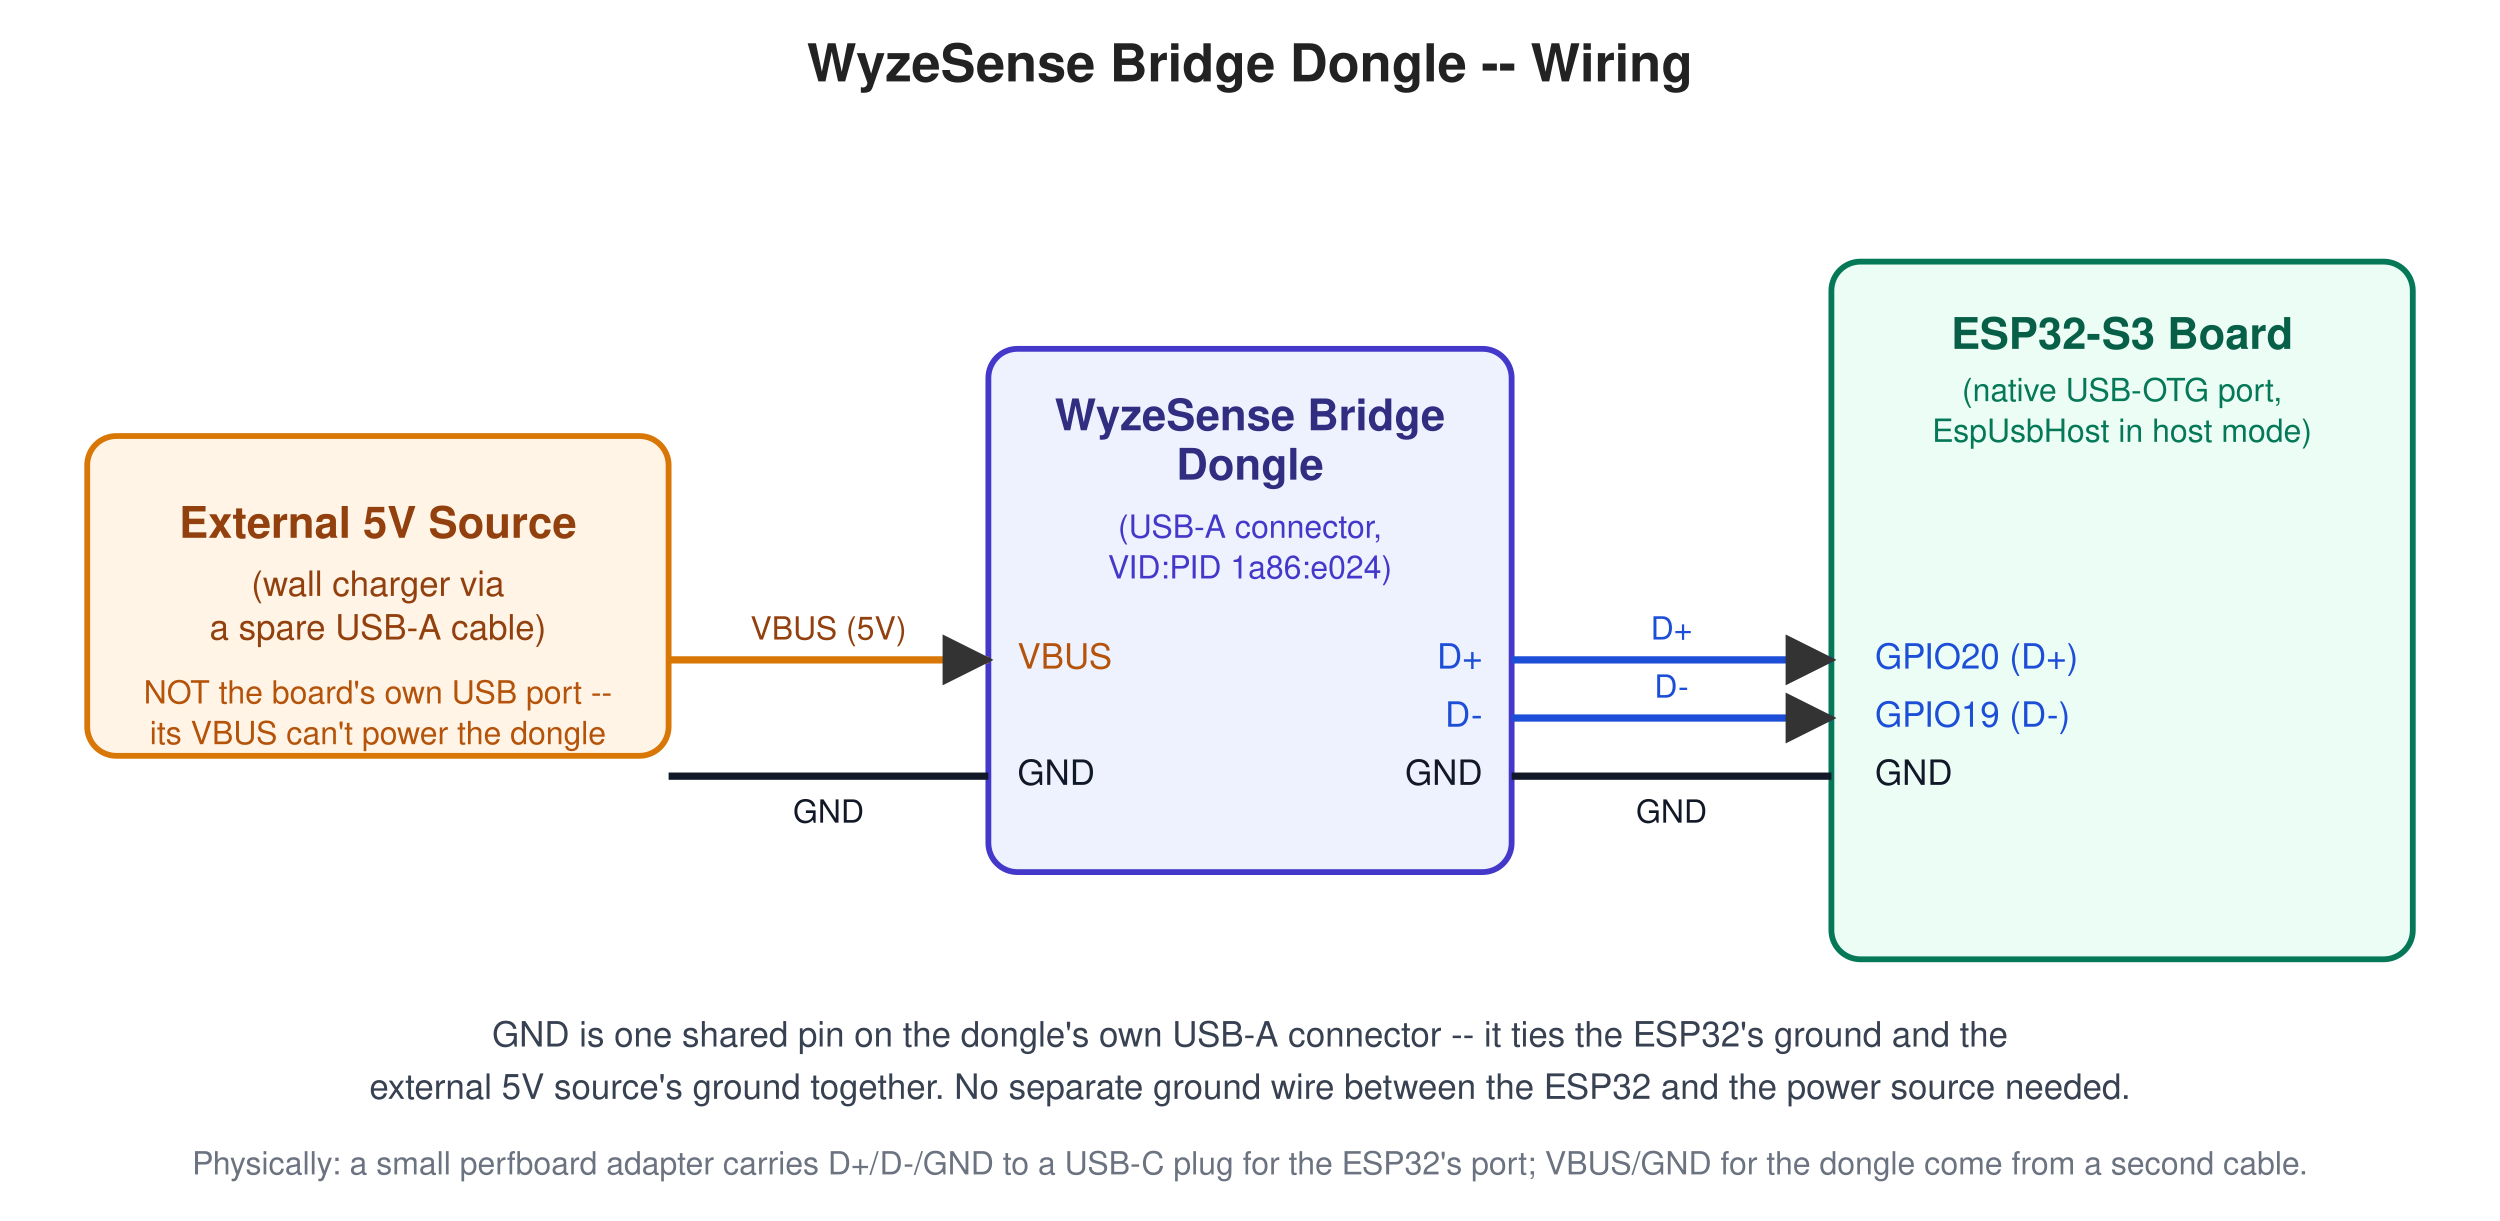
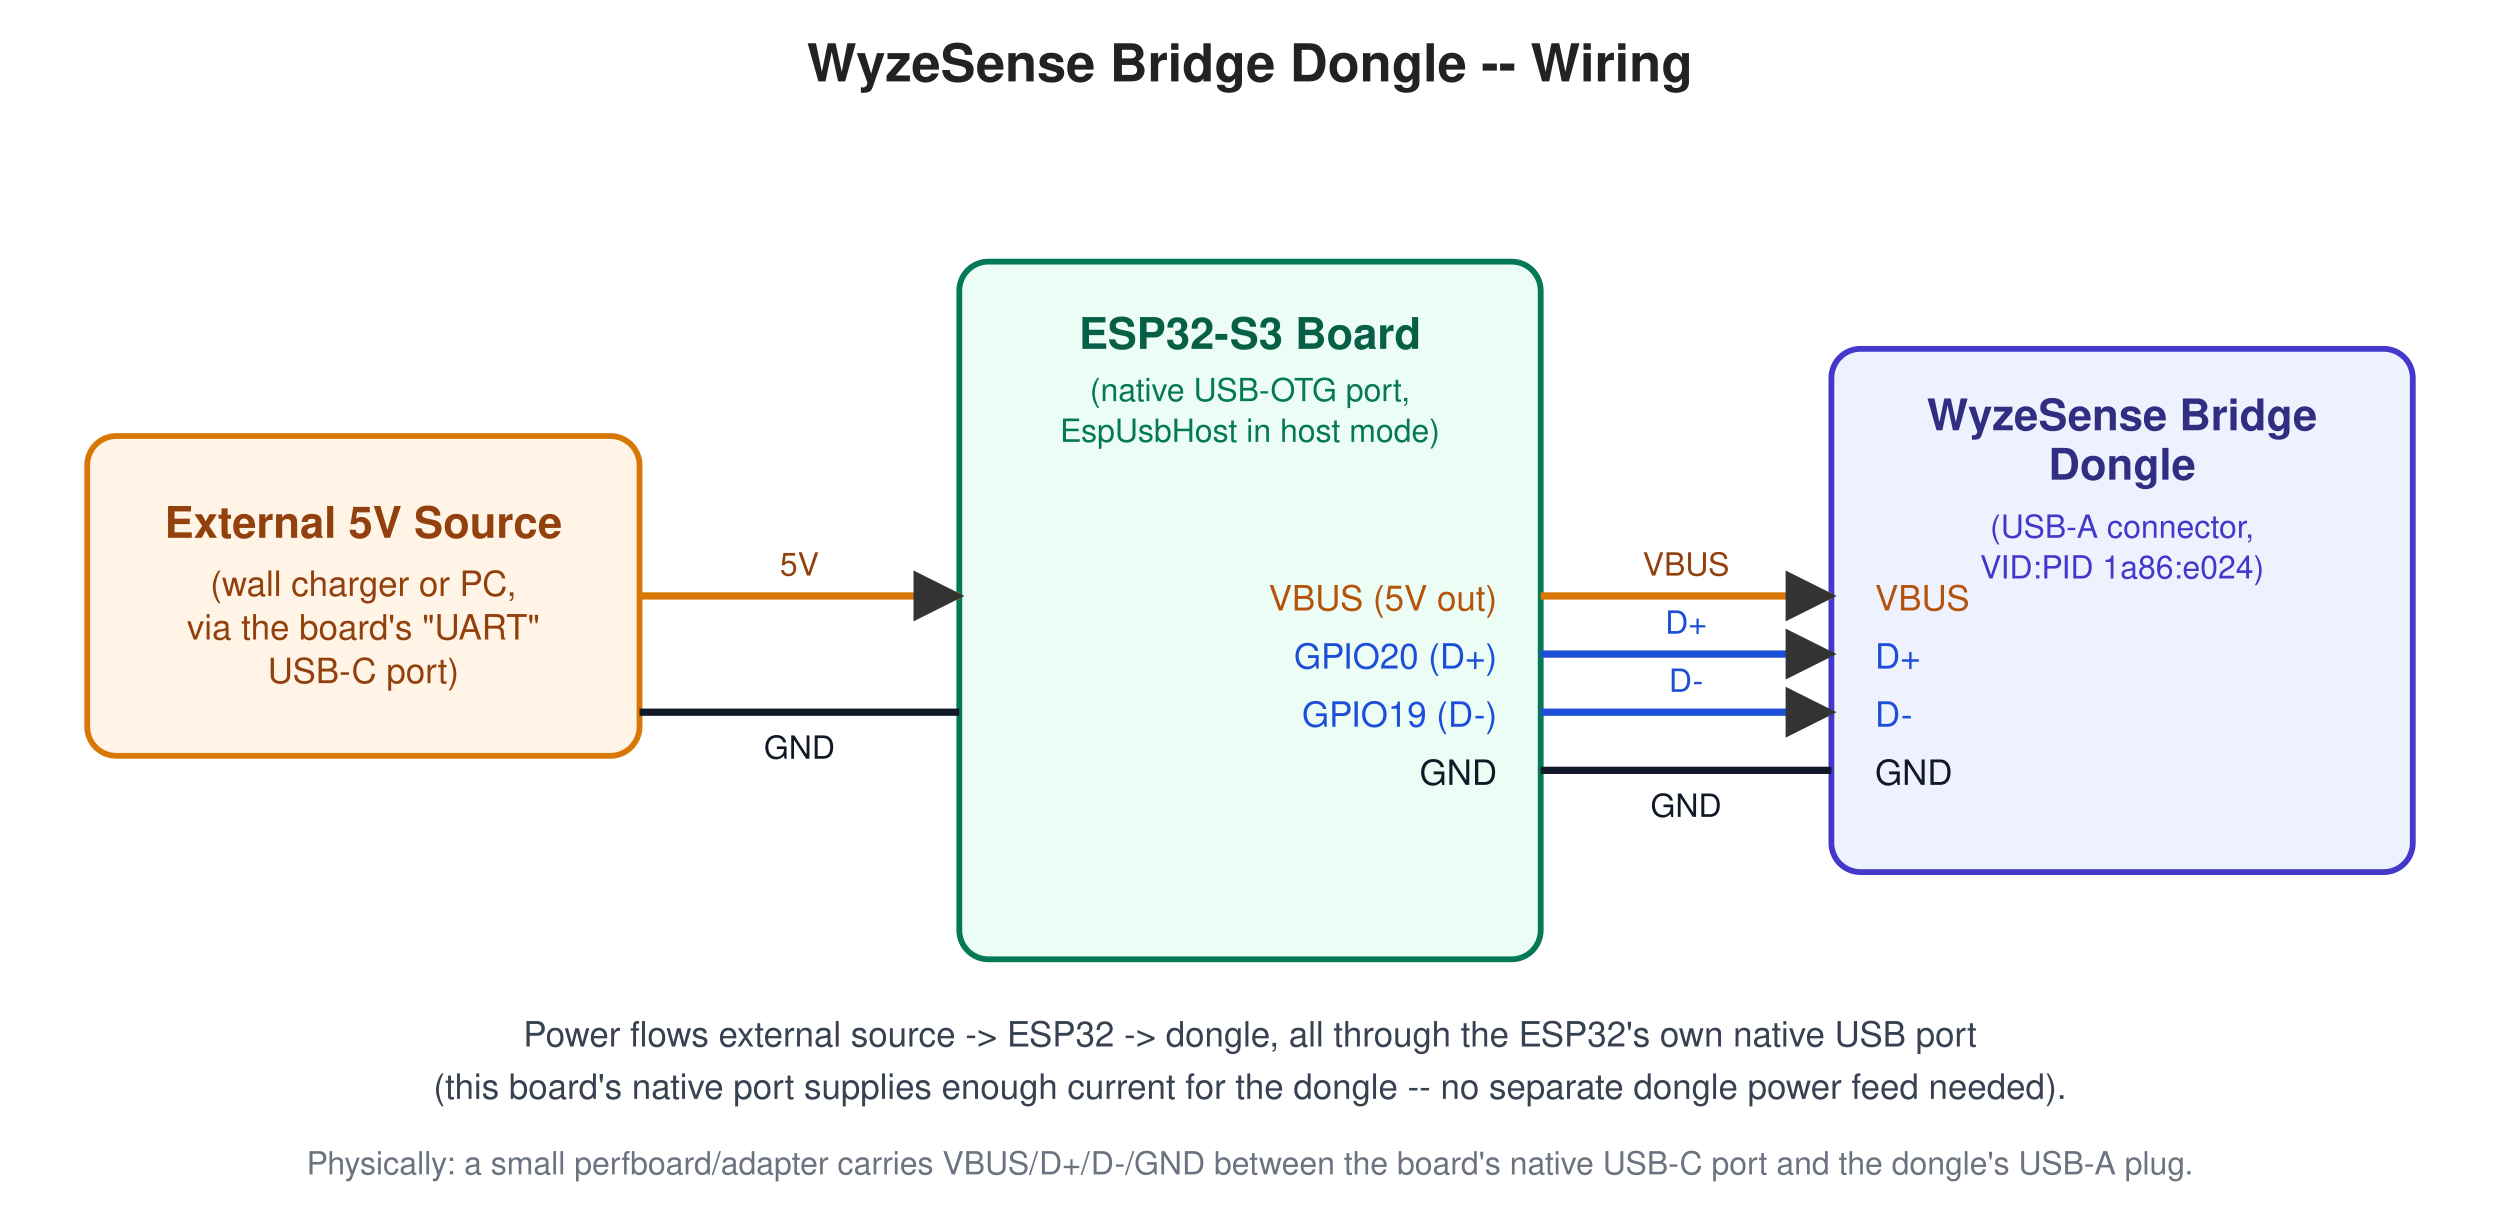
<svg xmlns="http://www.w3.org/2000/svg" viewBox="0 0 860 420" font-family="Helvetica, Arial, sans-serif">
  <defs>
    <marker id="arrow" viewBox="0 0 10 10" refX="9" refY="5" markerWidth="7" markerHeight="7" orient="auto-start-reverse">
      <path d="M 0 0 L 10 5 L 0 10 z" fill="#333" />
    </marker>
  </defs>
  <rect x="0" y="0" width="860" height="420" fill="#ffffff" />
  <text x="430" y="28" text-anchor="middle" font-size="18" font-weight="bold" fill="#222">
    WyzeSense Bridge Dongle -- Wiring
  </text>
-   <rect x="30" y="150" width="200" height="110" rx="10" fill="#fff4e5" stroke="#d97706" stroke-width="2" />
-   <text x="130" y="185" text-anchor="middle" font-size="15" font-weight="bold" fill="#92400e">External 5V Source</text>
-   <text x="130" y="205" text-anchor="middle" font-size="12" fill="#92400e">(wall charger via</text>
-   <text x="130" y="220" text-anchor="middle" font-size="12" fill="#92400e">a spare USB-A cable)</text>
-   <text x="130" y="242" text-anchor="middle" font-size="11" fill="#b45309">NOT the board's own USB port --</text>
-   <text x="130" y="256" text-anchor="middle" font-size="11" fill="#b45309">its VBUS can't power the dongle</text>
-   <rect x="340" y="120" width="180" height="180" rx="10" fill="#eef2ff" stroke="#4338ca" stroke-width="2" />
-   <text x="430" y="148" text-anchor="middle" font-size="15" font-weight="bold" fill="#312e81">WyzeSense Bridge</text>
-   <text x="430" y="165" text-anchor="middle" font-size="15" font-weight="bold" fill="#312e81">Dongle</text>
-   <text x="430" y="185" text-anchor="middle" font-size="11" fill="#4338ca">(USB-A connector,</text>
-   <text x="430" y="199" text-anchor="middle" font-size="11" fill="#4338ca">VID:PID 1a86:e024)</text>
-   <text x="510" y="230" text-anchor="end" font-size="12" fill="#1d4ed8">D+</text>
-   <text x="510" y="250" text-anchor="end" font-size="12" fill="#1d4ed8">D-</text>
-   <text x="510" y="270" text-anchor="end" font-size="12" fill="#111827">GND</text>
-   <text x="350" y="230" text-anchor="start" font-size="12" fill="#b45309">VBUS</text>
-   <text x="350" y="270" text-anchor="start" font-size="12" fill="#111827">GND</text>
-   <rect x="630" y="90" width="200" height="240" rx="10" fill="#ecfdf5" stroke="#047857" stroke-width="2" />
-   <text x="730" y="120" text-anchor="middle" font-size="15" font-weight="bold" fill="#065f46">ESP32-S3 Board</text>
-   <text x="730" y="138" text-anchor="middle" font-size="11" fill="#047857">(native USB-OTG port,</text>
-   <text x="730" y="152" text-anchor="middle" font-size="11" fill="#047857">EspUsbHost in host mode)</text>
-   <text x="645" y="230" text-anchor="start" font-size="12" fill="#1d4ed8">GPIO20 (D+)</text>
-   <text x="645" y="250" text-anchor="start" font-size="12" fill="#1d4ed8">GPIO19 (D-)</text>
+   <rect x="30" y="150" width="190" height="110" rx="10" fill="#fff4e5" stroke="#d97706" stroke-width="2" />
+   <text x="125" y="185" text-anchor="middle" font-size="15" font-weight="bold" fill="#92400e">External 5V Source</text>
+   <text x="125" y="205" text-anchor="middle" font-size="12" fill="#92400e">(wall charger or PC,</text>
+   <text x="125" y="220" text-anchor="middle" font-size="12" fill="#92400e">via the board's "UART"</text>
+   <text x="125" y="235" text-anchor="middle" font-size="12" fill="#92400e">USB-C port)</text>
+   <rect x="330" y="90" width="200" height="240" rx="10" fill="#ecfdf5" stroke="#047857" stroke-width="2" />
+   <text x="430" y="120" text-anchor="middle" font-size="15" font-weight="bold" fill="#065f46">ESP32-S3 Board</text>
+   <text x="430" y="138" text-anchor="middle" font-size="11" fill="#047857">(native USB-OTG port,</text>
+   <text x="430" y="152" text-anchor="middle" font-size="11" fill="#047857">EspUsbHost in host mode)</text>
+   <text x="515" y="210" text-anchor="end" font-size="12" fill="#b45309">VBUS (5V out)</text>
+   <text x="515" y="230" text-anchor="end" font-size="12" fill="#1d4ed8">GPIO20 (D+)</text>
+   <text x="515" y="250" text-anchor="end" font-size="12" fill="#1d4ed8">GPIO19 (D-)</text>
+   <text x="515" y="270" text-anchor="end" font-size="12" fill="#111827">GND</text>
+   <rect x="630" y="120" width="200" height="180" rx="10" fill="#eef2ff" stroke="#4338ca" stroke-width="2" />
+   <text x="730" y="148" text-anchor="middle" font-size="15" font-weight="bold" fill="#312e81">WyzeSense Bridge</text>
+   <text x="730" y="165" text-anchor="middle" font-size="15" font-weight="bold" fill="#312e81">Dongle</text>
+   <text x="730" y="185" text-anchor="middle" font-size="11" fill="#4338ca">(USB-A connector,</text>
+   <text x="730" y="199" text-anchor="middle" font-size="11" fill="#4338ca">VID:PID 1a86:e024)</text>
+   <text x="645" y="210" text-anchor="start" font-size="12" fill="#b45309">VBUS</text>
+   <text x="645" y="230" text-anchor="start" font-size="12" fill="#1d4ed8">D+</text>
+   <text x="645" y="250" text-anchor="start" font-size="12" fill="#1d4ed8">D-</text>
  <text x="645" y="270" text-anchor="start" font-size="12" fill="#111827">GND</text>
-   <line x1="230" y1="227" x2="340" y2="227" stroke="#d97706" stroke-width="2.5" marker-end="url(#arrow)" />
-   <text x="285" y="220" text-anchor="middle" font-size="11" fill="#92400e">VBUS (5V)</text>
-   <line x1="230" y1="267" x2="340" y2="267" stroke="#111827" stroke-width="2.5" />
-   <text x="285" y="283" text-anchor="middle" font-size="11" fill="#111827">GND</text>
-   <line x1="520" y1="227" x2="630" y2="227" stroke="#1d4ed8" stroke-width="2.5" marker-end="url(#arrow)" />
-   <text x="575" y="220" text-anchor="middle" font-size="11" fill="#1d4ed8">D+</text>
-   <line x1="520" y1="247" x2="630" y2="247" stroke="#1d4ed8" stroke-width="2.5" marker-end="url(#arrow)" />
-   <text x="575" y="240" text-anchor="middle" font-size="11" fill="#1d4ed8">D-</text>
-   <line x1="520" y1="267" x2="630" y2="267" stroke="#111827" stroke-width="2.5" />
-   <text x="575" y="283" text-anchor="middle" font-size="11" fill="#111827">GND</text>
+   <line x1="220" y1="205" x2="330" y2="205" stroke="#d97706" stroke-width="2.5" marker-end="url(#arrow)" />
+   <text x="275" y="198" text-anchor="middle" font-size="11" fill="#92400e">5V</text>
+   <line x1="220" y1="245" x2="330" y2="245" stroke="#111827" stroke-width="2.5" />
+   <text x="275" y="261" text-anchor="middle" font-size="11" fill="#111827">GND</text>
+   <line x1="530" y1="205" x2="630" y2="205" stroke="#d97706" stroke-width="2.5" marker-end="url(#arrow)" />
+   <text x="580" y="198" text-anchor="middle" font-size="11" fill="#92400e">VBUS</text>
+   <line x1="530" y1="225" x2="630" y2="225" stroke="#1d4ed8" stroke-width="2.5" marker-end="url(#arrow)" />
+   <text x="580" y="218" text-anchor="middle" font-size="11" fill="#1d4ed8">D+</text>
+   <line x1="530" y1="245" x2="630" y2="245" stroke="#1d4ed8" stroke-width="2.5" marker-end="url(#arrow)" />
+   <text x="580" y="238" text-anchor="middle" font-size="11" fill="#1d4ed8">D-</text>
+   <line x1="530" y1="265" x2="630" y2="265" stroke="#111827" stroke-width="2.5" />
+   <text x="580" y="281" text-anchor="middle" font-size="11" fill="#111827">GND</text>
  <text x="430" y="360" text-anchor="middle" font-size="12" fill="#374151">
-     GND is one shared pin on the dongle's own USB-A connector -- it ties the ESP32's ground and the
+     Power flows external source -&gt; ESP32 -&gt; dongle, all through the ESP32's own native USB port
  </text>
  <text x="430" y="378" text-anchor="middle" font-size="12" fill="#374151">
-     external 5V source's ground together. No separate ground wire between the ESP32 and the power source needed.
+     (this board's native port supplies enough current for the dongle -- no separate dongle power feed needed).
  </text>
  <text x="430" y="404" text-anchor="middle" font-size="11" fill="#6b7280">
-     Physically: a small perfboard adapter carries D+/D-/GND to a USB-C plug for the ESP32's port; VBUS/GND for the dongle come from a second cable.
+     Physically: a small perfboard/adapter carries VBUS/D+/D-/GND between the board's native USB-C port and the dongle's USB-A plug.
  </text>
</svg>
